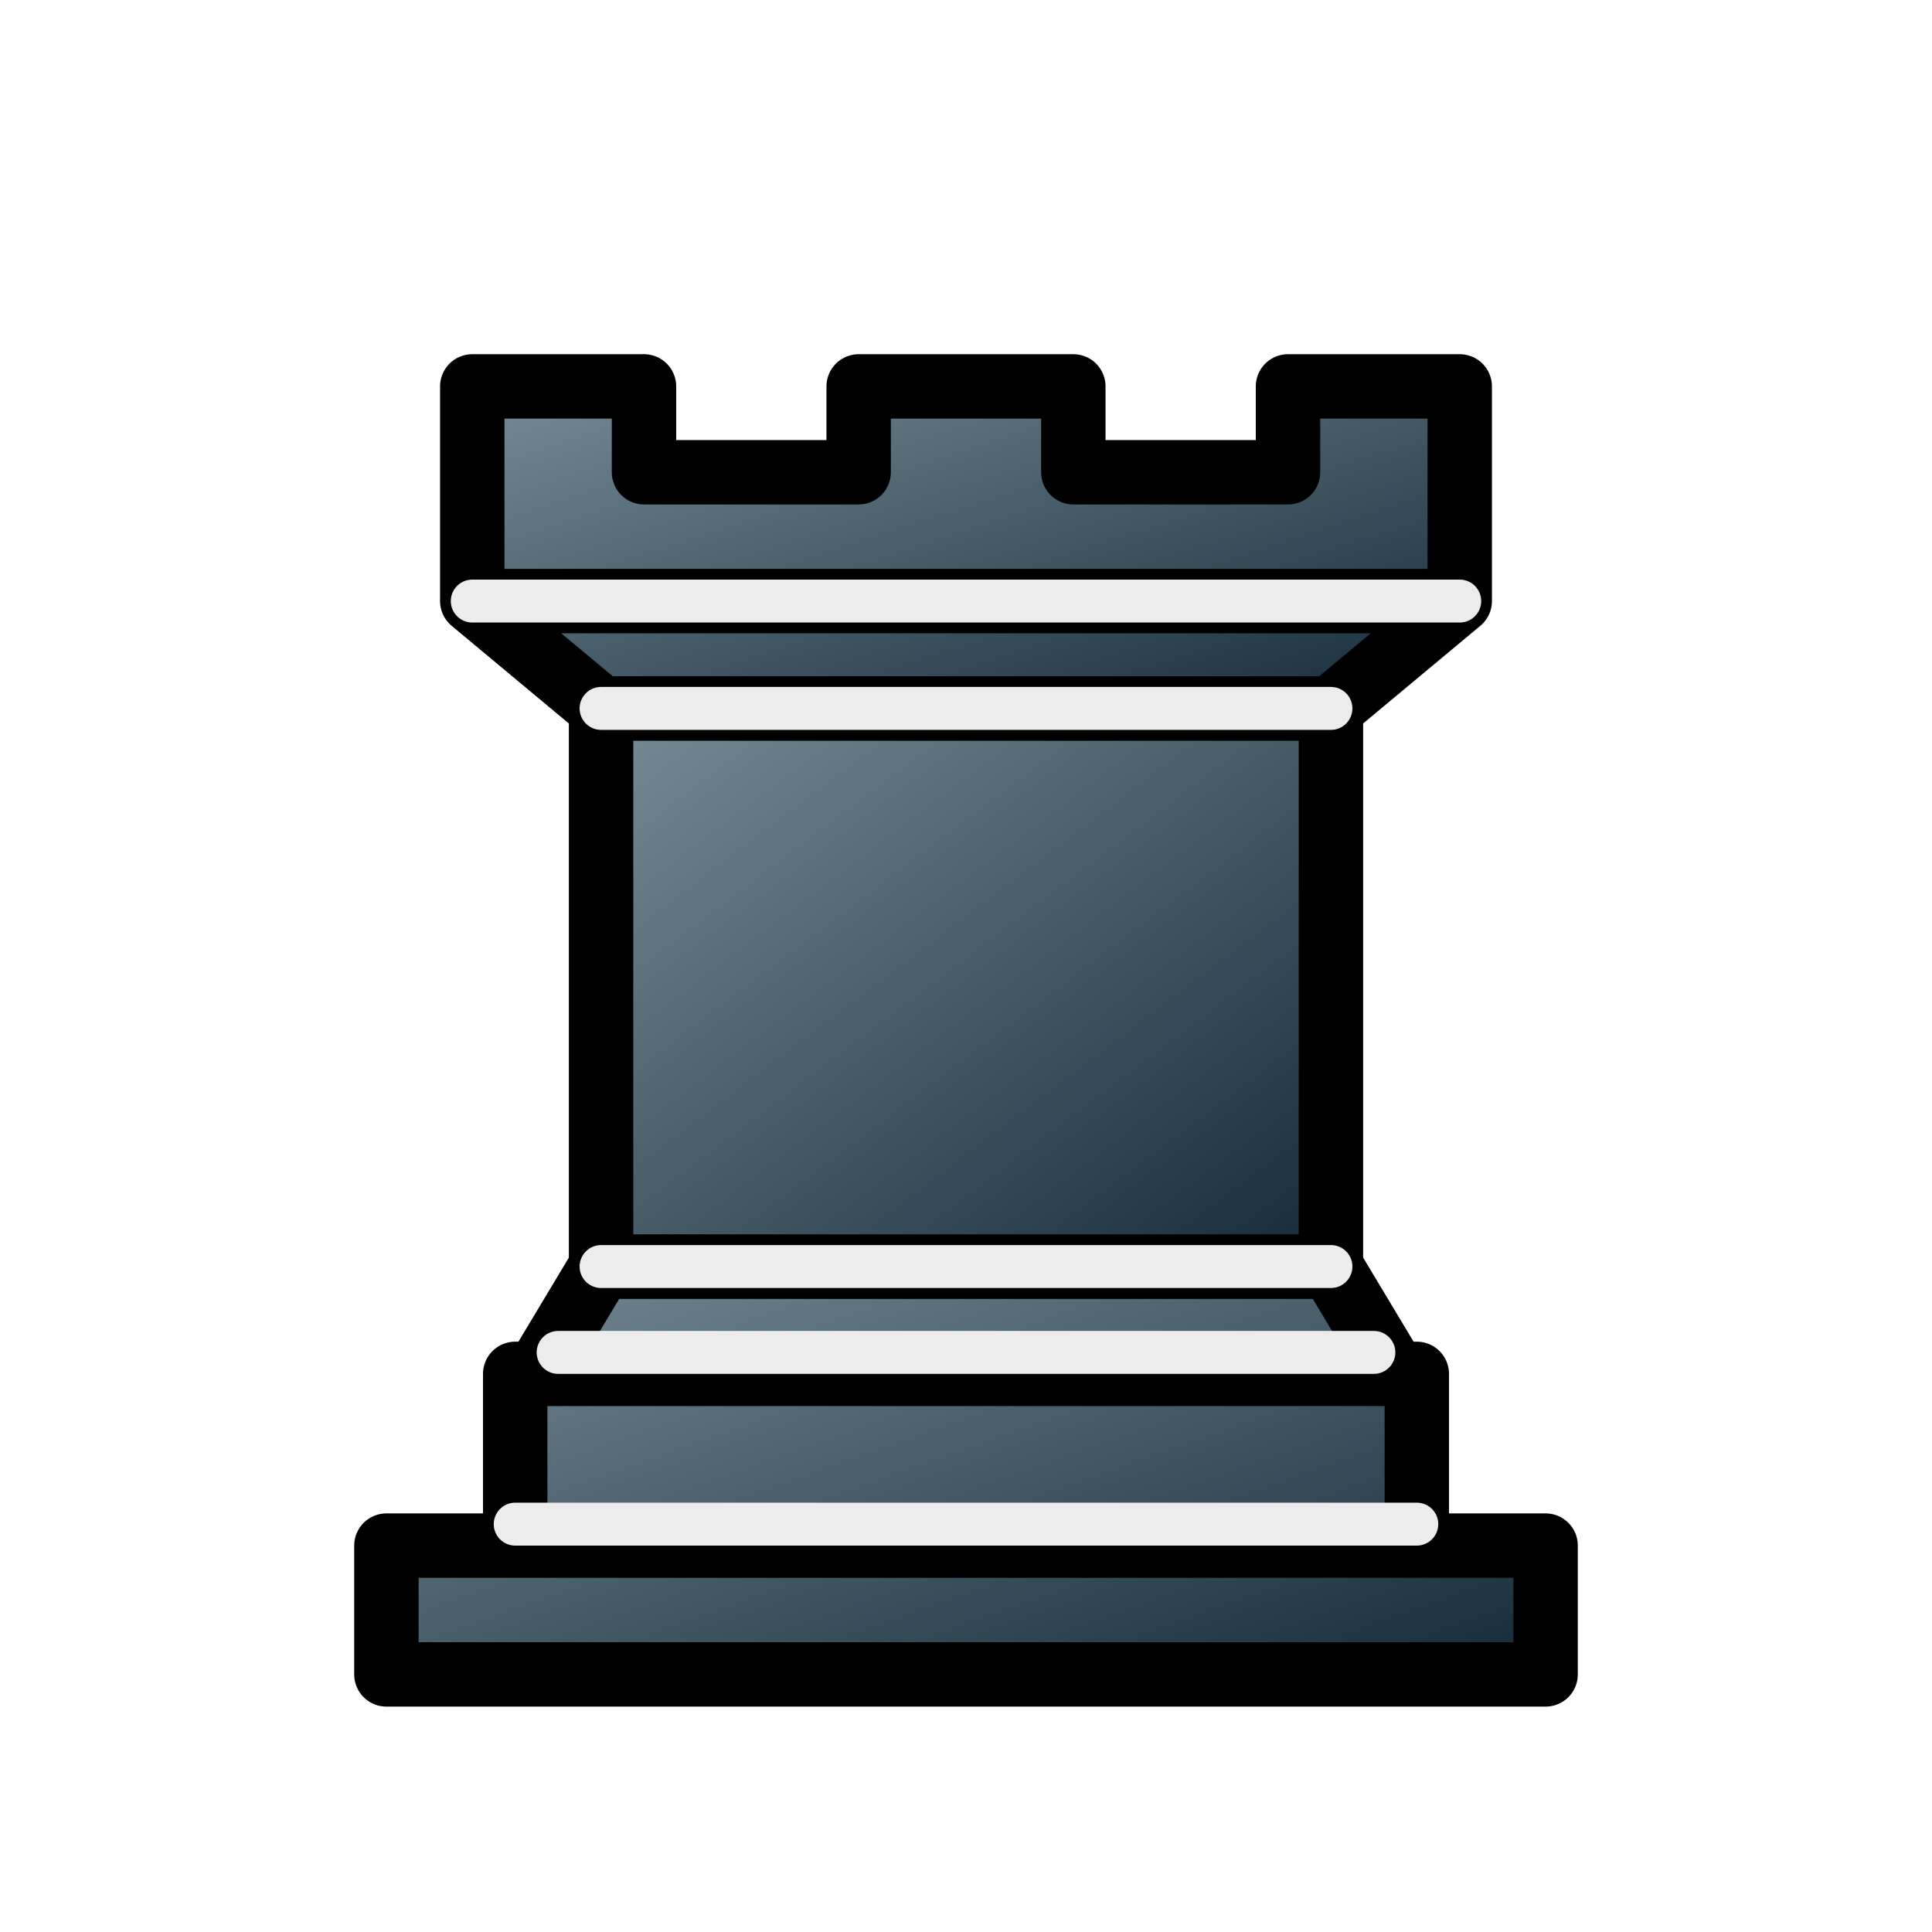
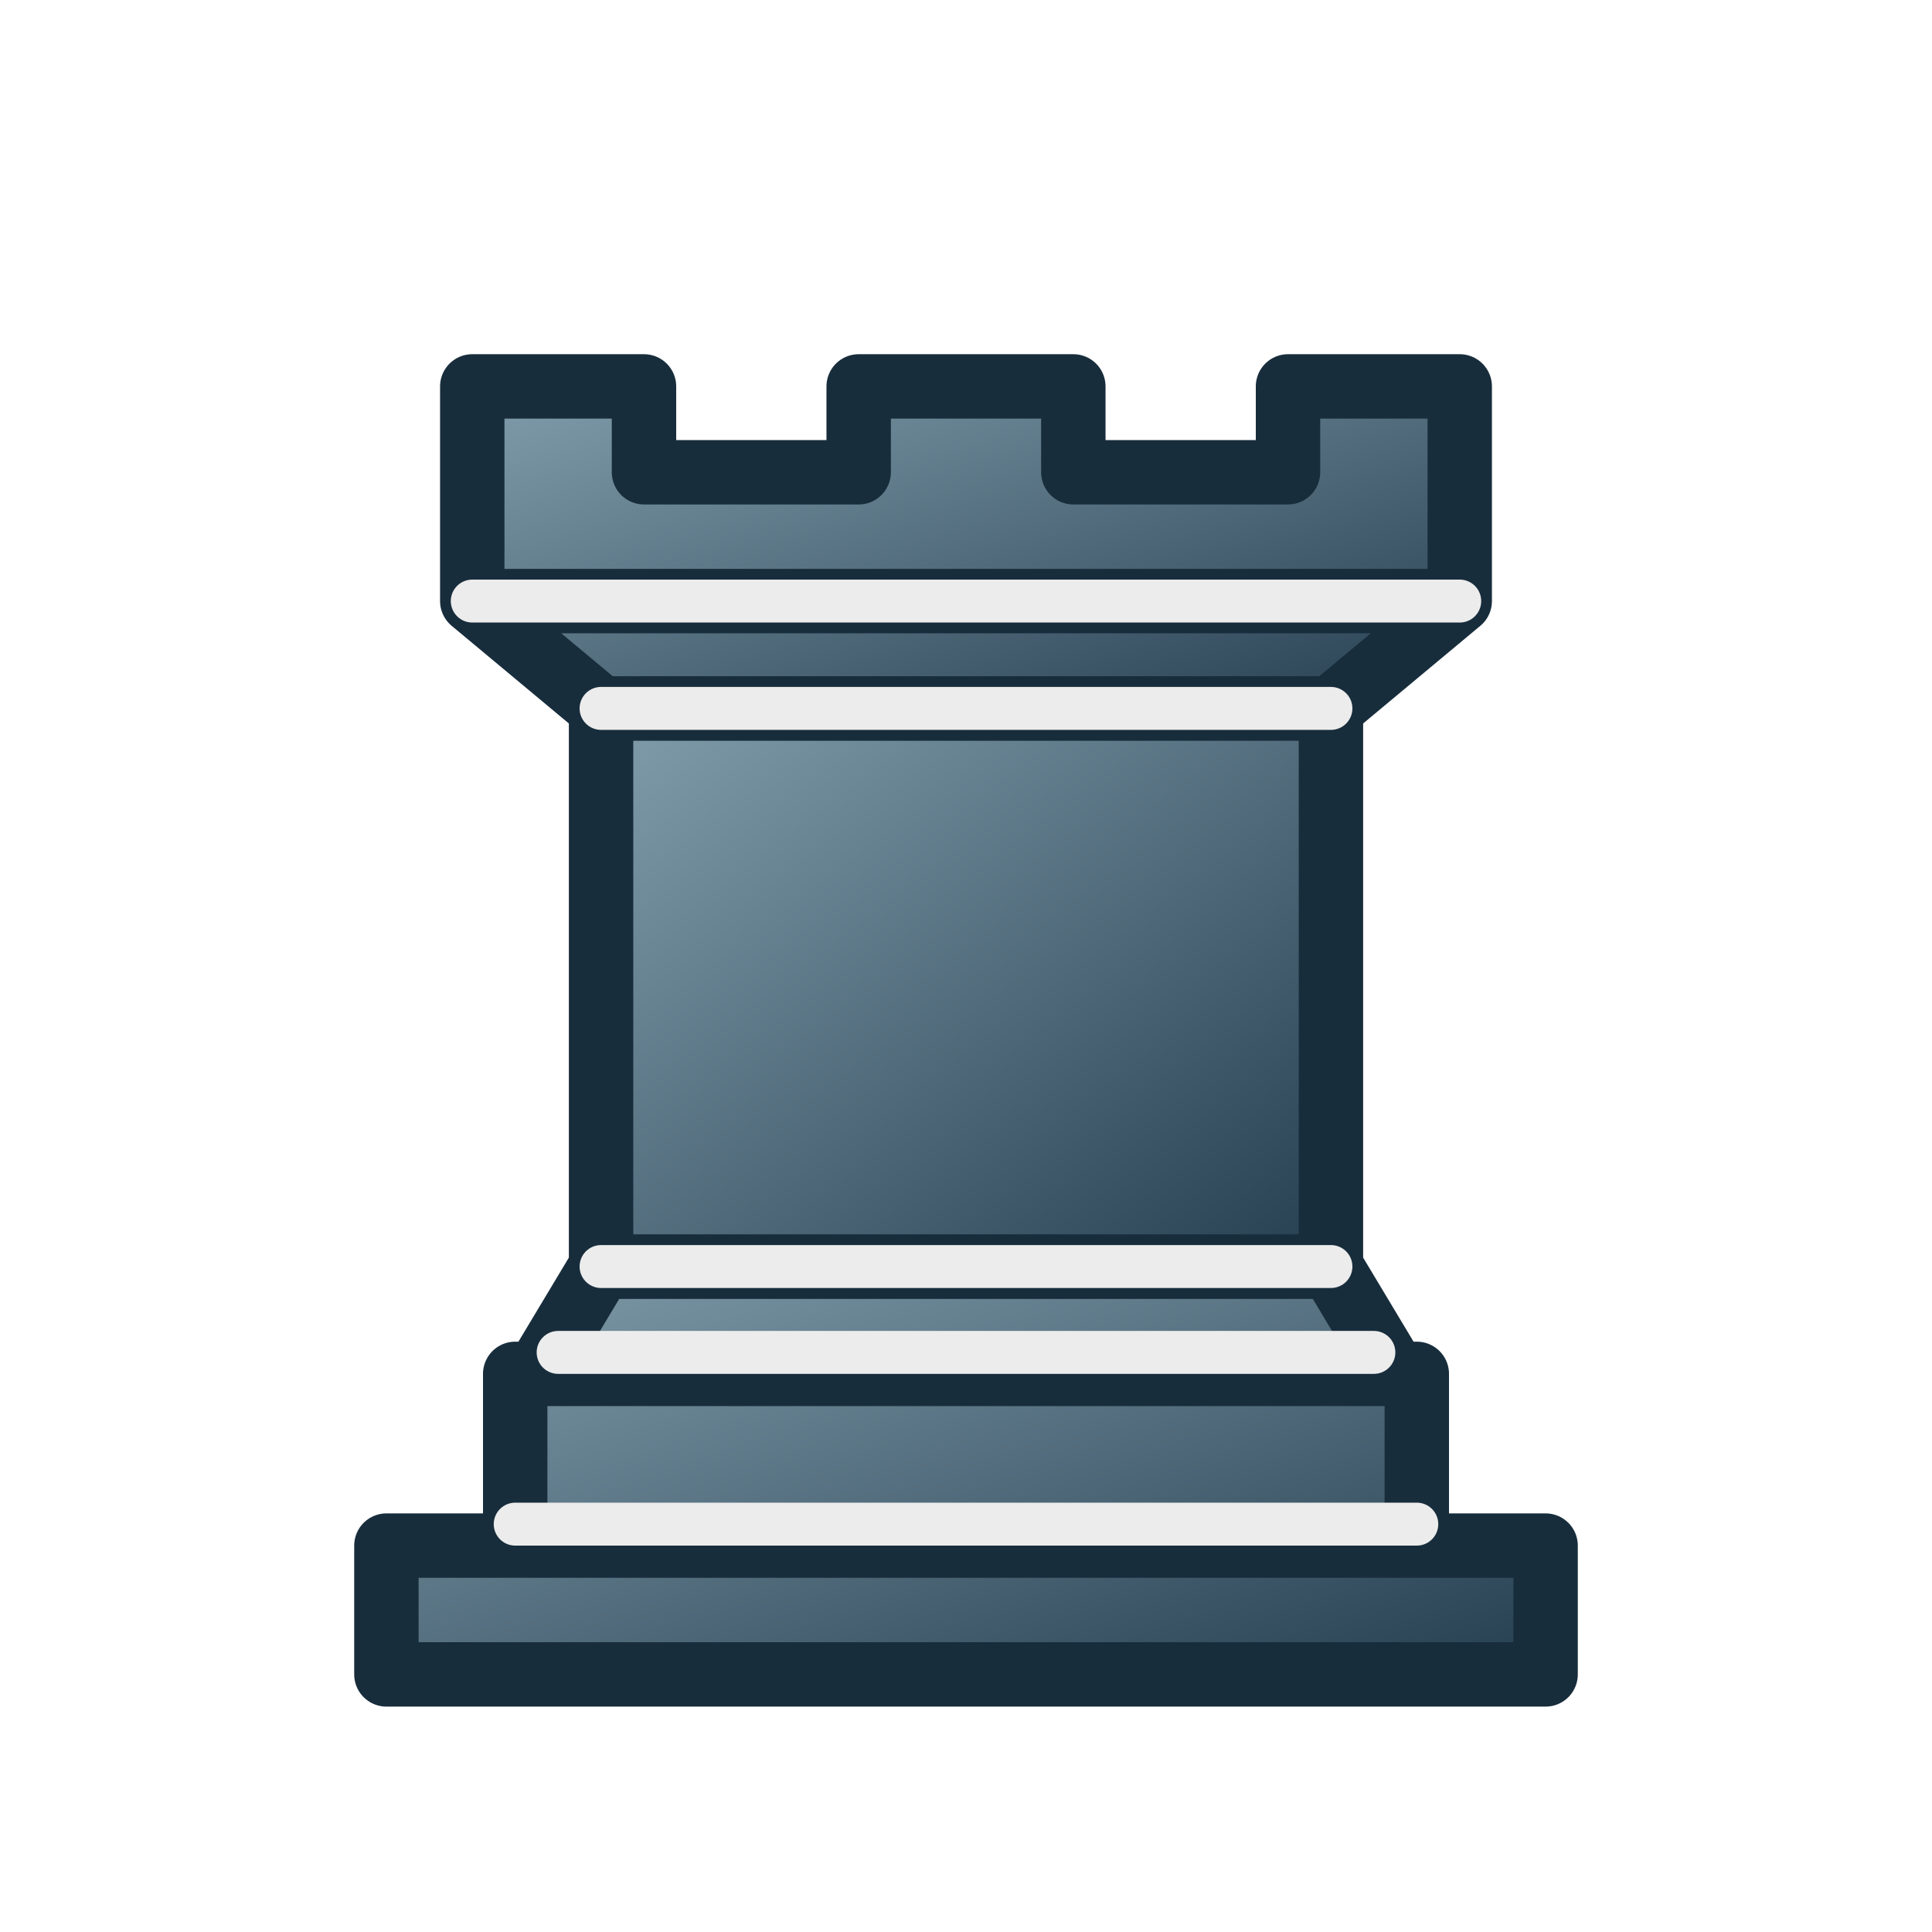
<svg xmlns="http://www.w3.org/2000/svg" style="color-scheme:light only" width="45" height="45" viewBox="0 0 45 45">
  <defs>
-     <linearGradient id="piecefill" x1="0" y1="0" x2="1" y2="1">
-       <stop stop-color="#778c98" />
-       <stop offset="1" stop-color="#152a38" />
+     <linearGradient id="piecefill" x1="0%" y1="0%" x2="100%" y2="100%">
+       <stop stop-color="#829eac" />
+       <stop offset="1" stop-color="#253e50" />
    </linearGradient>
  </defs>
-   <g fill="url(#piecefill)" fill-rule="evenodd" stroke="#000" stroke-linecap="round" stroke-linejoin="round" stroke-width="1.5">
+   <g fill="url(#piecefill)" fill-rule="evenodd" stroke="#182d3c" stroke-linecap="round" stroke-linejoin="round" stroke-width="1.5">
    <path stroke-linecap="butt" d="M9 39h27v-3H9zm3.5-7 1.5-2.5h17l1.5 2.5zm-.5 4v-4h21v4z" />
    <path stroke-linecap="butt" stroke-linejoin="miter" d="M14 29.5v-13h17v13z" />
    <path stroke-linecap="butt" d="M14 16.5 11 14h23l-3 2.5zM11 14V9h4v2h5V9h5v2h5V9h4v5z" />
    <path fill="none" stroke="#ececec" stroke-linejoin="miter" stroke-width="1" d="M12 35.5h21m-20-4h19m-18-2h17m-17-13h17M11 14h23" />
  </g>
</svg>
